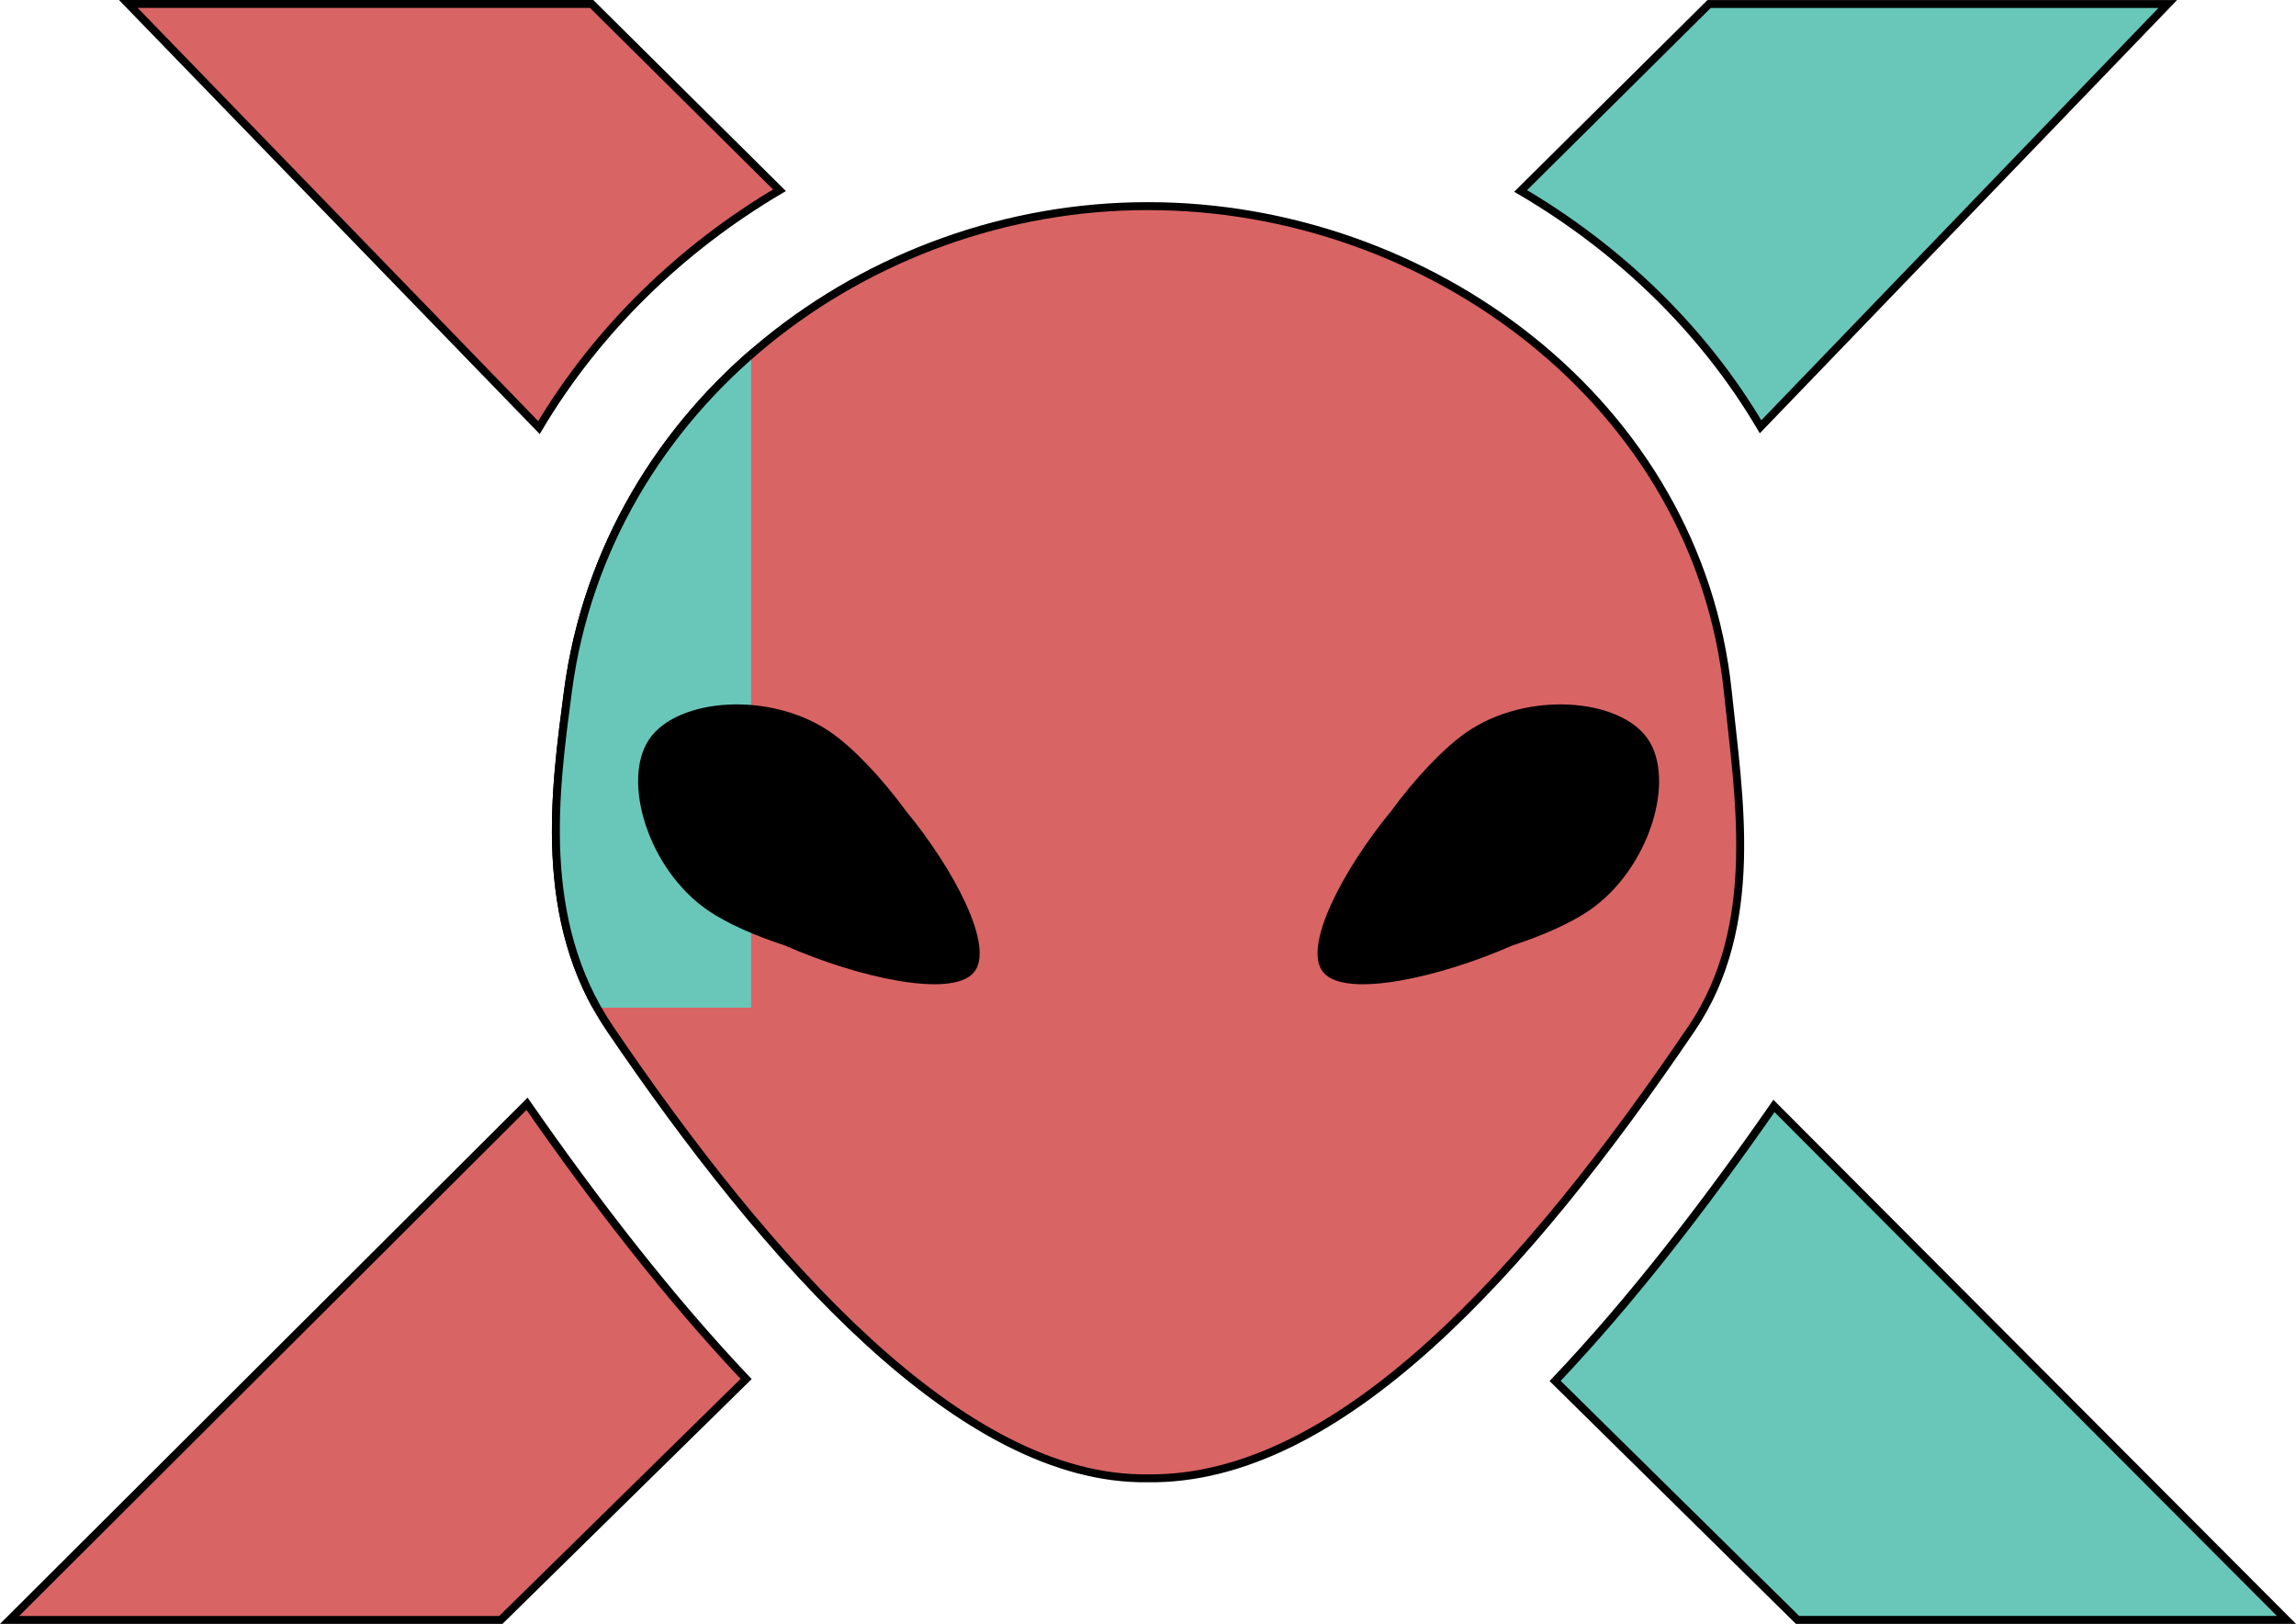
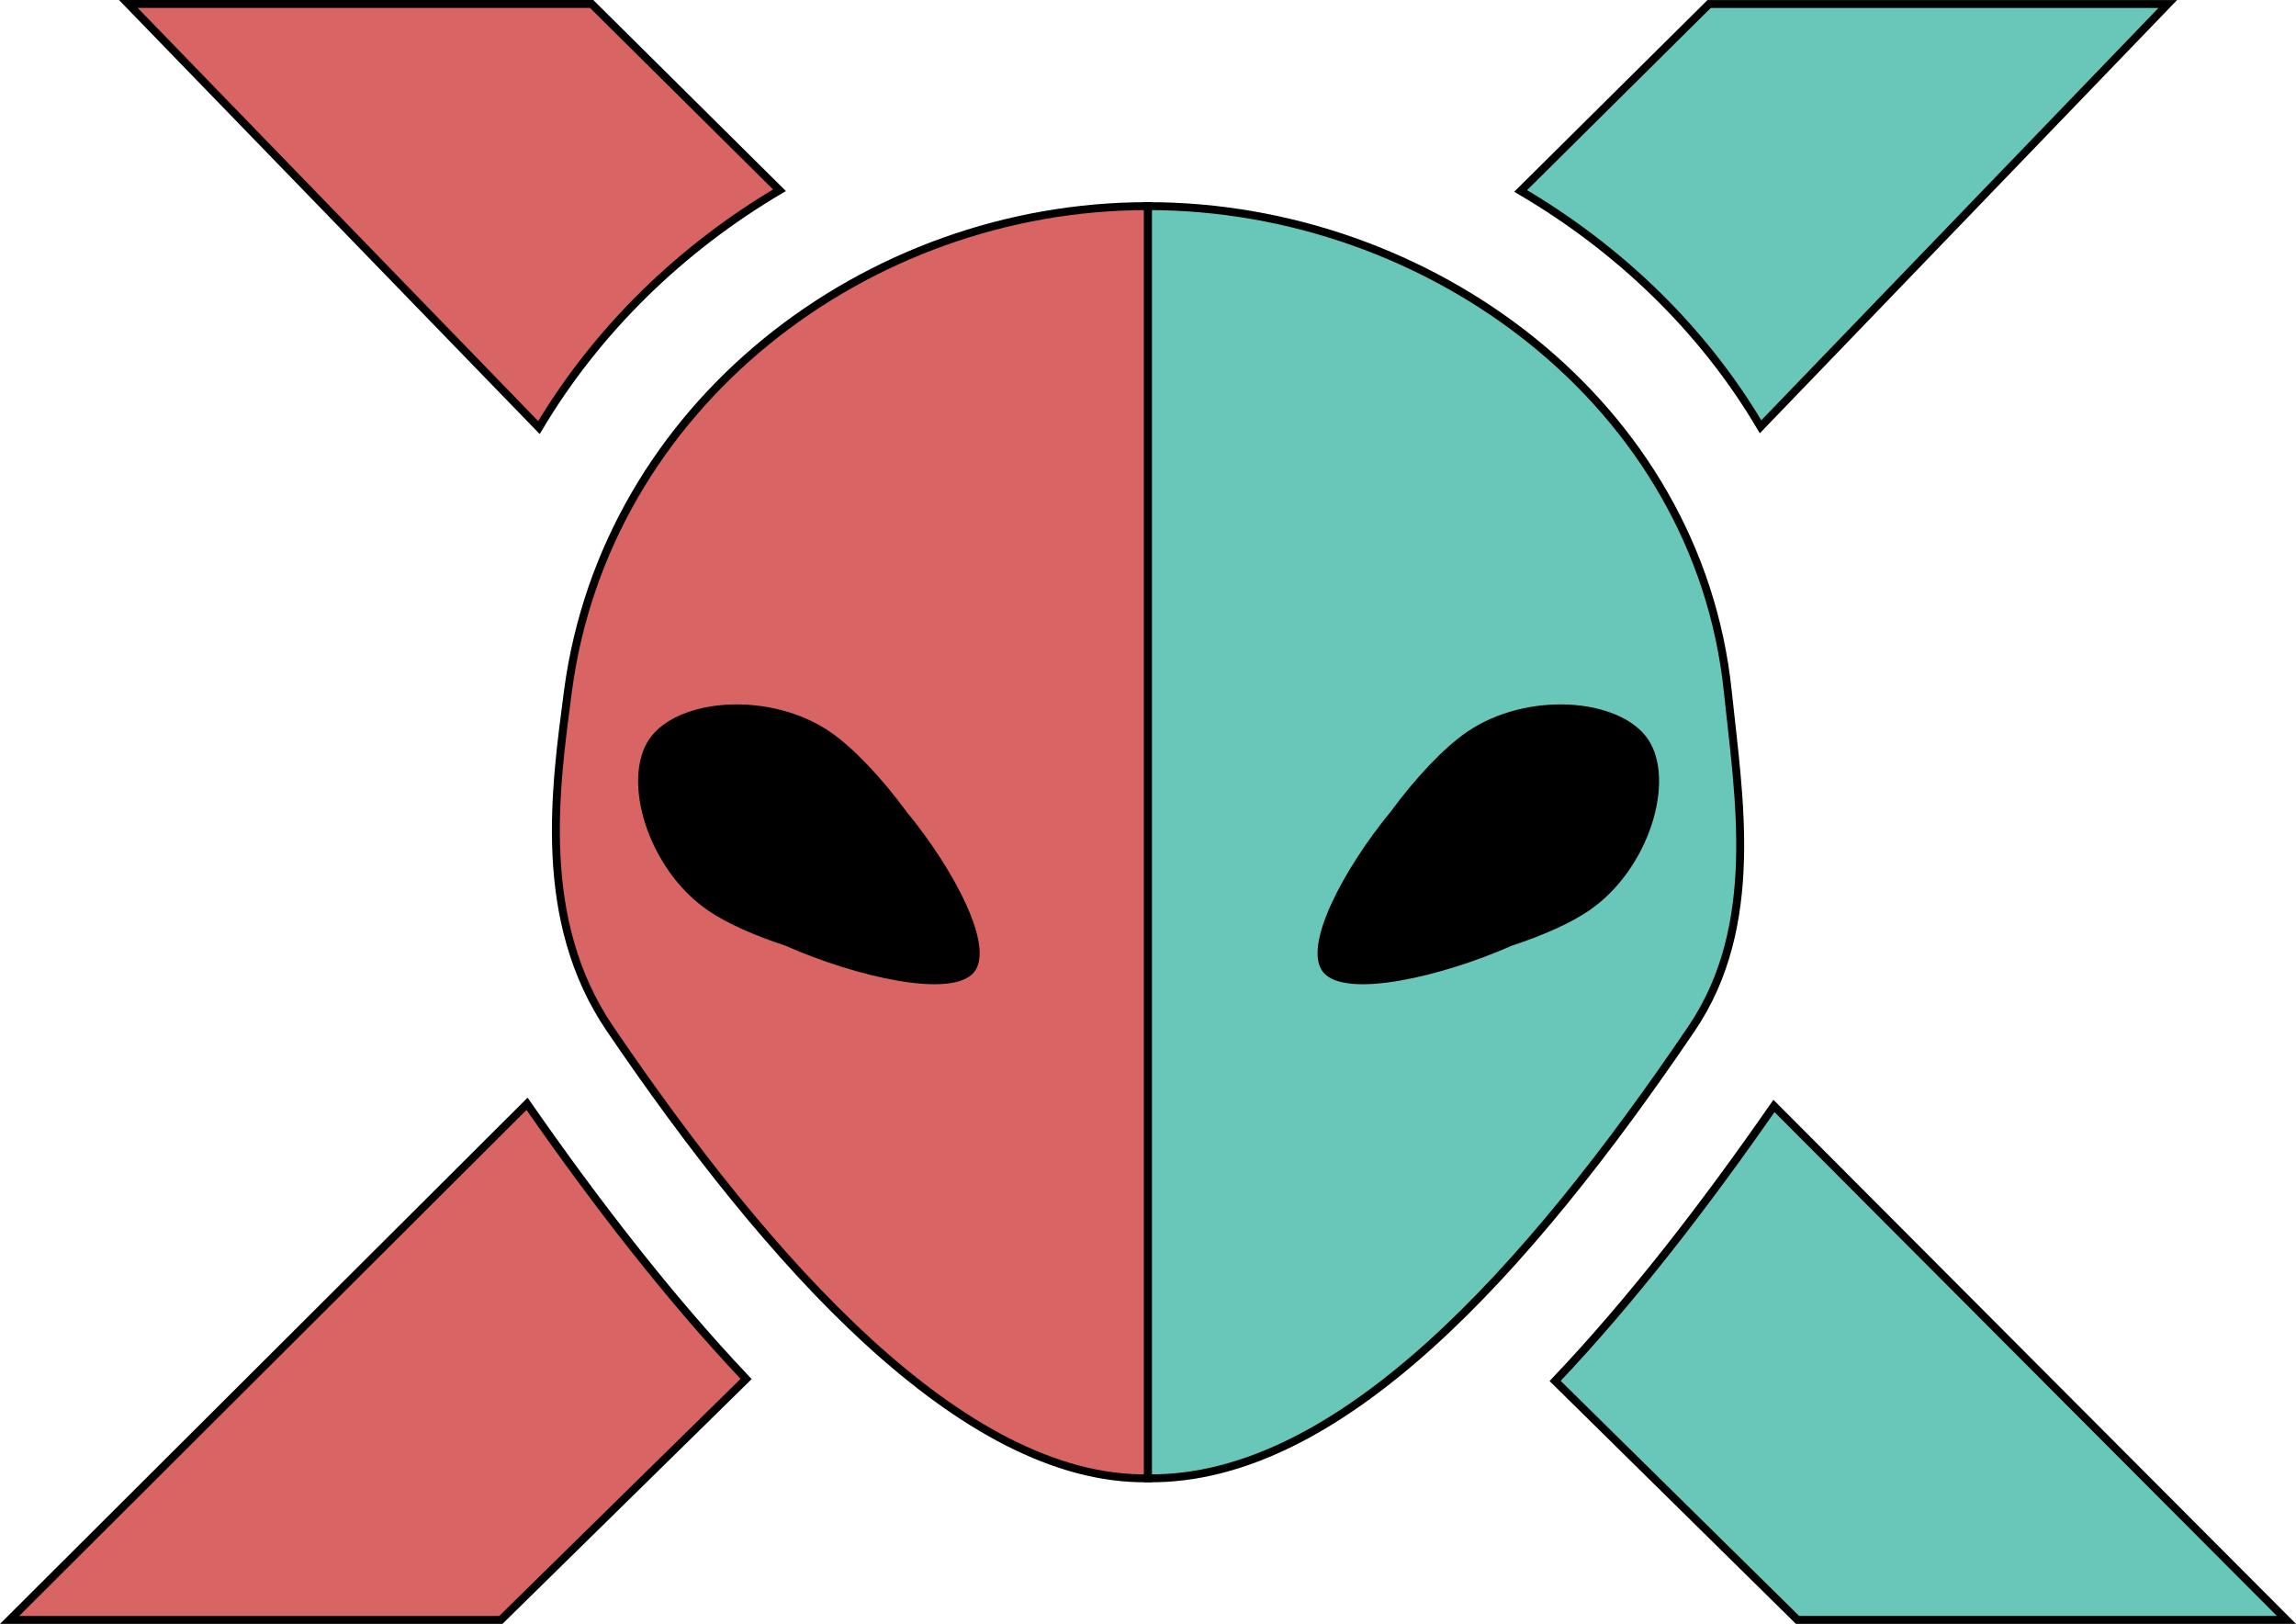
<svg xmlns="http://www.w3.org/2000/svg" width="289.7" height="204.87" version="1.1">
-   <defs>
-     <clipPath id="rightHalf" clipPathUnits="userSpaceOnUse">
-       <rect x="144.85" y="-50" width="200" height="300" />
-     </clipPath>
-   </defs>
  <g transform="translate(-250.08 -122.88)">
    <g fill="#d96464" stroke="#000" stroke-miterlimit="10">
      <path fill="#69c7b9" d="m472.22 176.72 51.379-53.334h-57.871l-23.78 23.582c12.439 7.301 23.009 17.446 30.272 29.752z" />
      <path d="m348.43 146.88-23.702-23.504h-58.458l51.813 53.446c7.378-12.381 17.932-22.603 30.347-29.942z" />
      <path fill="#69c7b9" d="m473.91 262.4c-8.827 12.713-18.079 24.66-27.611 34.694l30.587 30.146h61.689z" />
      <path d="m316.58 262.13-65.291 65.113h61.983l30.951-30.398c-9.678-10.219-18.994-22.271-27.643-34.715z" />
    </g>
-     <path d="m321.74 210.08c4.772-36.062 37.657-61.223 73.17-61.196 35.521-0.026 69.404 24.967 73.173 61.192 1.357 13.134 4.28 29.524-4.573 42.577-20.795 30.648-44.557 57.04-68.6 56.722-23.485 0.346-47.969-27.439-67.868-56.719-9.336-13.731-6.895-30.389-5.302-42.576z" fill="#d96464" stroke="#000" stroke-miterlimit="10" />
-     <path clip-path="url(#rightHalf)" d="m321.74 210.08c4.772-36.062 37.657-61.223 73.17-61.196 35.521-0.026 69.404 24.967 73.173 61.192 1.357 13.134 4.28 29.524-4.573 42.577-20.795 30.648-44.557 57.04-68.6 56.722-23.485 0.346-47.969-27.439-67.868-56.719-9.336-13.731-6.895-30.389-5.302-42.576z" fill="#69c7b9" stroke="#000" stroke-miterlimit="10" />
+     <path d="M 394.930,309.375 C 394.923,309.375 394.917,309.375 394.910,309.375 C 371.425,309.721 346.941,281.936 327.042,252.656 C 317.706,238.925 320.147,222.267 321.740,210.080 C 326.512,174.018 359.397,148.857 394.910,148.884 C 394.917,148.884 394.923,148.884 394.930,148.884 Z" fill="#d96464" stroke="#000" stroke-miterlimit="10" />
+     <path d="M 394.930,148.884 C 430.444,148.867 464.315,173.858 468.083,210.076 C 469.440,223.210 472.363,239.600 463.510,252.653 C 442.721,283.293 418.966,309.678 394.930,309.375 Z" fill="#69c7b9" stroke="#000" stroke-miterlimit="10" />
    <path d="m364.45 225.26c-3.089-4.206-6.671-8.021-9.612-10.04-7.597-5.205-19.272-4.282-22.826 0.89-3.545 5.166-0.205 16.396 7.376 21.611 2.34 1.608 5.89 3.189 9.78 4.457 8.877 3.928 21.006 6.745 23.806 3.358 2.686-3.253-2.619-13.102-8.524-20.276z" />
    <path d="m458 216.11c-3.553-5.172-15.229-6.095-22.827-0.89-2.941 2.02-6.522 5.834-9.609 10.04-5.907 7.174-11.211 17.023-8.524 20.276 2.798 3.387 14.929 0.569 23.806-3.358 3.889-1.268 7.439-2.849 9.779-4.457 7.58-5.214 10.921-16.445 7.375-21.611z" />
  </g>
</svg>
